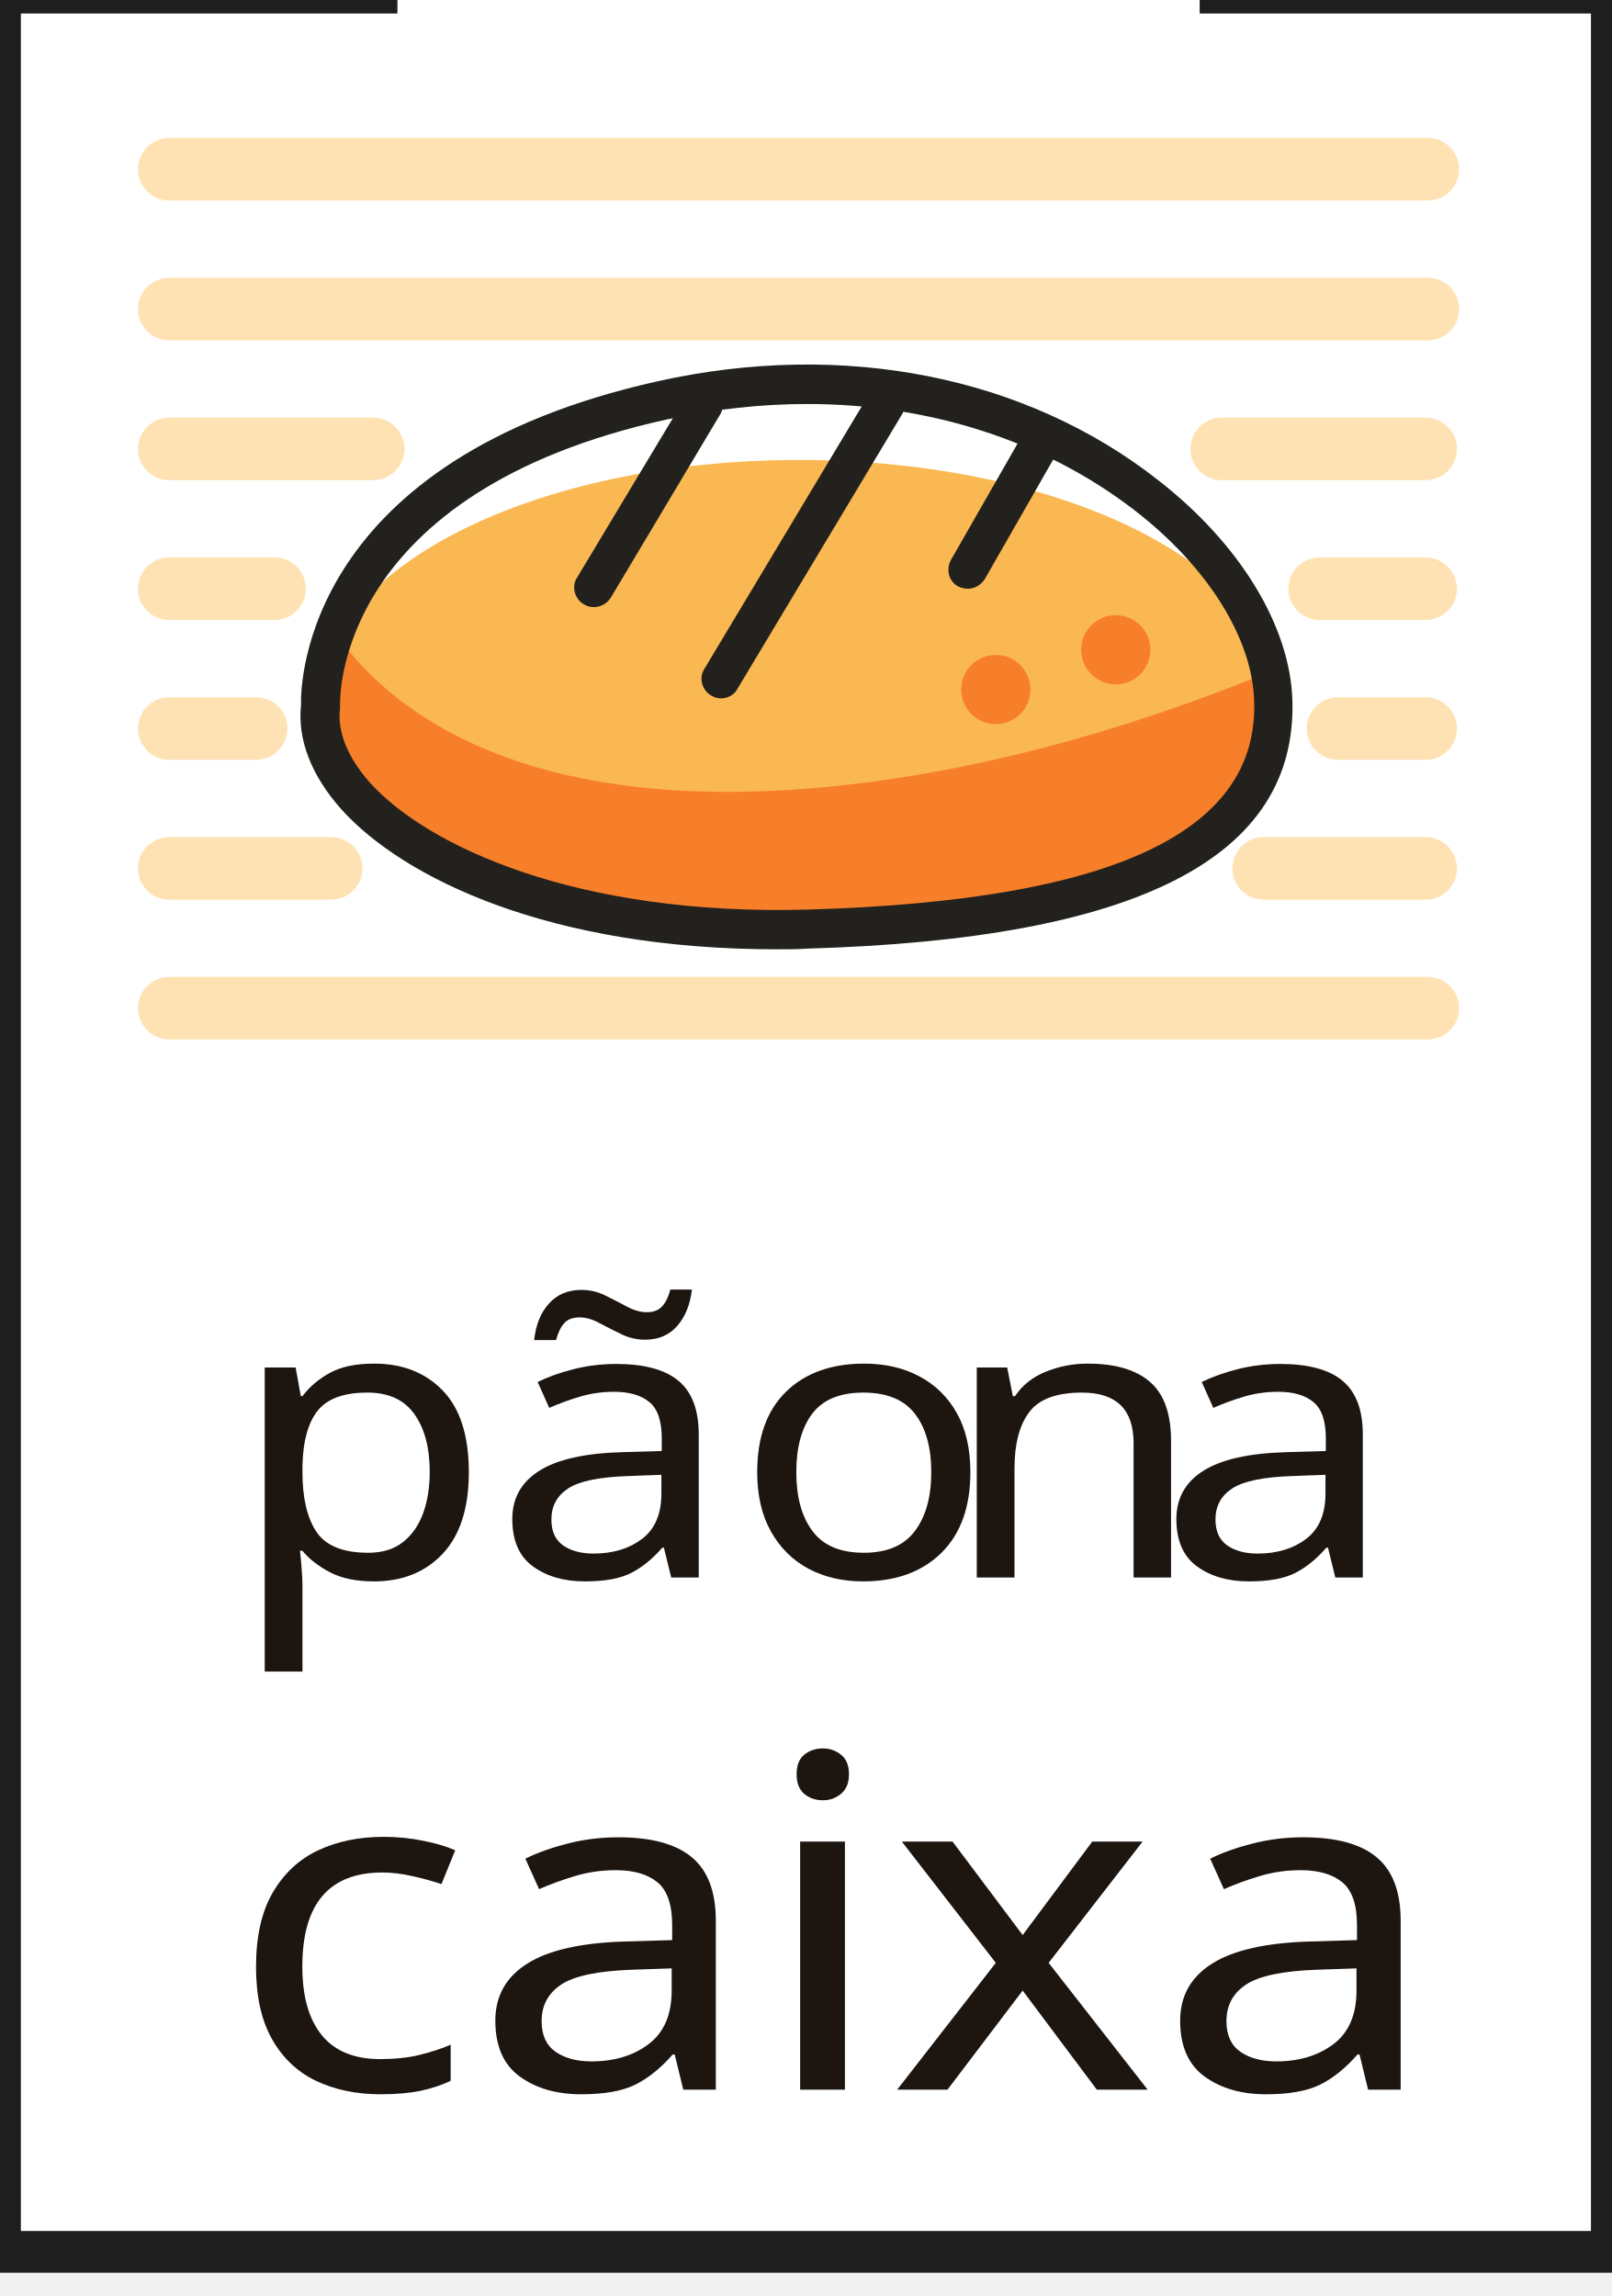
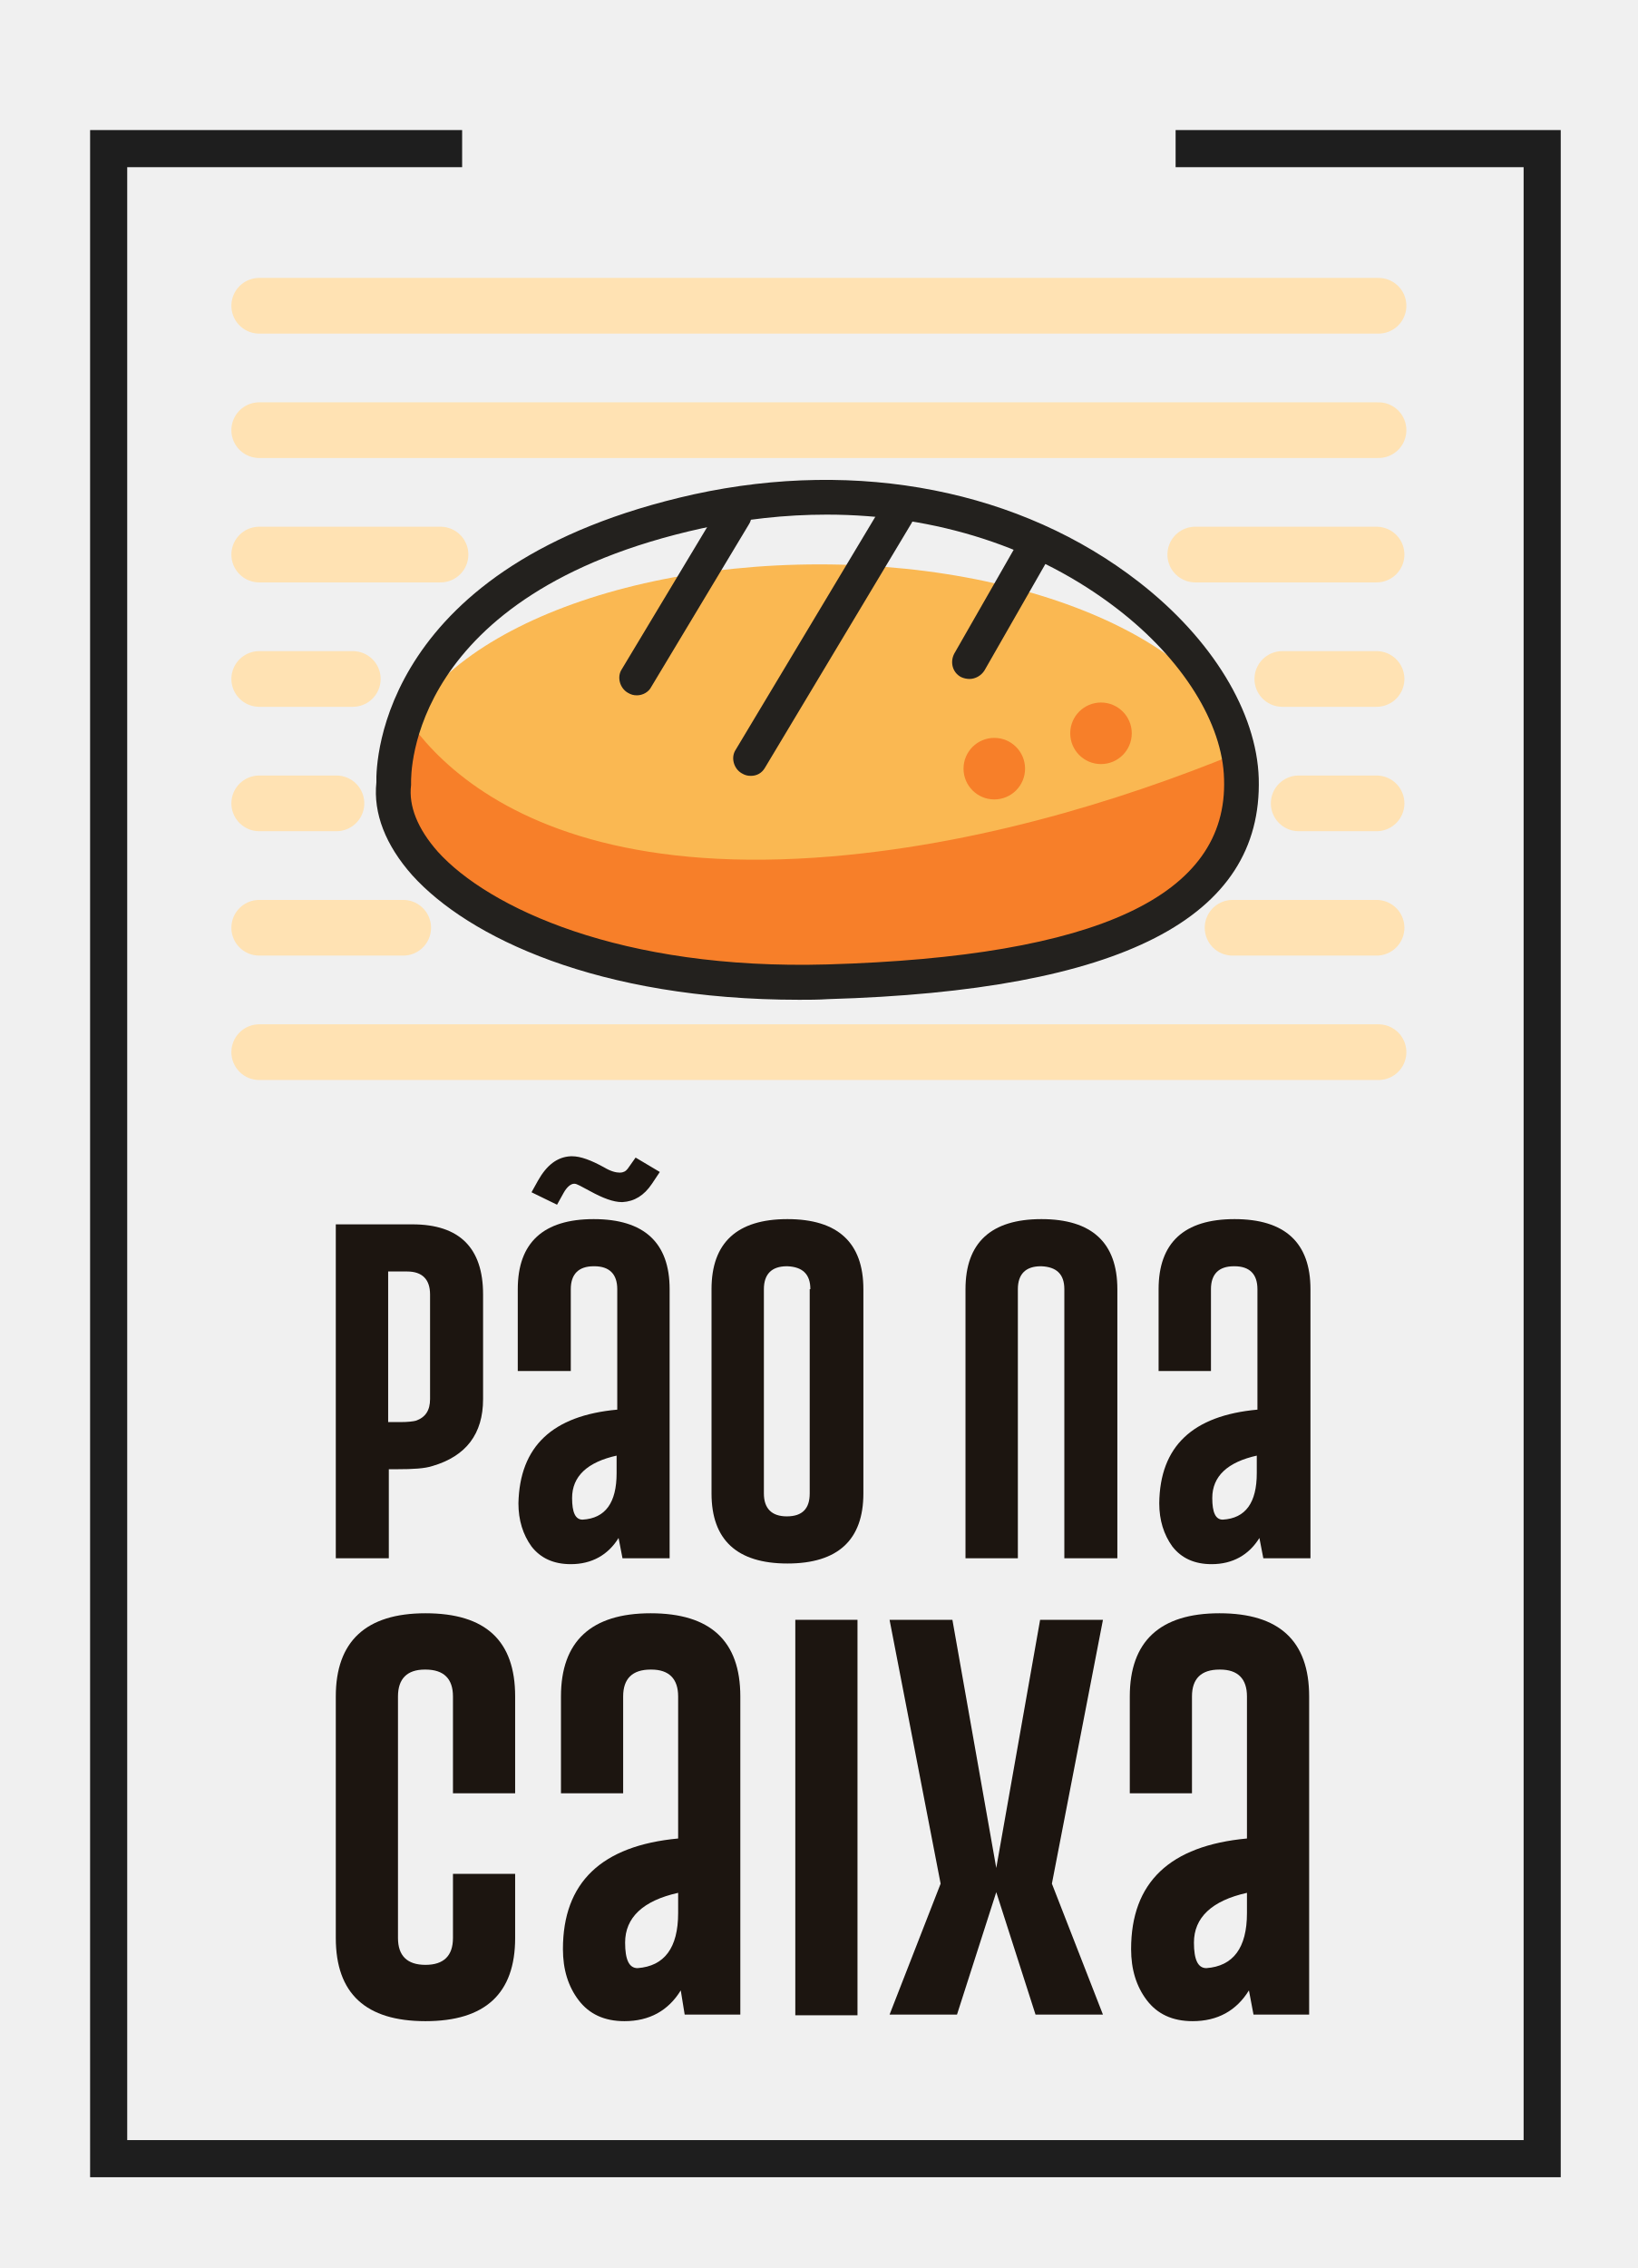
- <svg xmlns="http://www.w3.org/2000/svg" xmlns:xlink="http://www.w3.org/1999/xlink" version="1.1" id="Camada_1" x="0px" y="0px" viewBox="0 0 219 312" style="enable-background:new 0 0 219 312;" xml:space="preserve">
+ <svg xmlns="http://www.w3.org/2000/svg" xmlns:xlink="http://www.w3.org/1999/xlink" version="1.1" id="Camada_1" x="0px" y="0px" viewBox="0 0 250.2 346.4" style="enable-background:new 0 0 250.2 346.4;" xml:space="preserve">
  <style type="text/css">
- 	.st0{fill:#FFFFFF;}
- 	.st1{fill:#1C1510;}
- 	.st2{font-family:'GoboldExtra2';}
- 	.st3{font-size:53.237px;}
- 	.st4{letter-spacing:-4.6;}
- 	.st5{font-family:'GoboldUplow';}
- 	.st6{font-size:62.927px;}
- 	.st7{fill:none;stroke:#1E1E1E;stroke-width:5.669;stroke-miterlimit:10;}
- 	.st8{fill:none;stroke:#FFE2B3;stroke-width:8.504;stroke-linecap:round;stroke-linejoin:round;stroke-miterlimit:10;}
- 	.st9{fill:#FAB852;}
- 	.st10{clip-path:url(#SVGID_2_);}
- 	.st11{fill:#F77F29;}
- 	.st12{fill:#23211E;}
+ 	.st0{fill:#1C1510;}
+ 	.st1{fill:none;stroke:#1E1E1E;stroke-width:5.669;stroke-miterlimit:10;}
+ 	.st2{fill:none;stroke:#FFE2B3;stroke-width:8.504;stroke-linecap:round;stroke-linejoin:round;stroke-miterlimit:10;}
+ 	.st3{fill:#FAB852;}
+ 	.st4{clip-path:url(#SVGID_2_);}
+ 	.st5{fill:#F77F29;}
+ 	.st6{fill:#23211E;}
</style>
-   <rect y="-1" class="st0" width="219" height="307" />
-   <text transform="matrix(1.0969 0 0 1 31 214.3623)">
-     <tspan x="0" y="0" class="st1 st2 st3">pão</tspan>
-     <tspan x="79.7" y="0" class="st1 st2 st3 st4"> </tspan>
-     <tspan x="88.2" y="0" class="st1 st5 st3">n</tspan>
-     <tspan x="115" y="0" class="st1 st2 st3">a</tspan>
-     <tspan x="0" y="69.6" class="st1 st2 st6">caixa</tspan>
-   </text>
-   <polyline class="st7" points="163,-1 219,-1 219,306 0,306 0,-1 54,-1 " />
-   <line class="st8" x1="23" y1="42" x2="194" y2="42" />
  <g>
-     <line class="st8" x1="23" y1="80" x2="37.3" y2="80" />
-     <line class="st8" x1="23" y1="61" x2="50.7" y2="61" />
-     <line class="st8" x1="23" y1="99" x2="34.8" y2="99" />
-     <line class="st8" x1="23" y1="118" x2="45" y2="118" />
+     <path class="st0" d="M51.2,187H63c7.2,0,10.8,3.6,10.8,10.7v16c0,5.3-2.6,8.7-7.7,10.2c-1.2,0.4-3,0.5-5.4,0.5h-1.3V238h-8.1V187z    M59.3,194.2v23h1.9c1.1,0,1.9-0.1,2.3-0.2c1.5-0.5,2.2-1.6,2.2-3.3v-16c0-2.3-1.2-3.5-3.5-3.5H59.3z" />
+     <path class="st0" d="M94.3,215.3v-18.4c0-2.3-1.2-3.5-3.5-3.5h-0.1c-2.3,0-3.5,1.2-3.5,3.5v12.5h-8.1v-12.5   c0-7.1,3.9-10.7,11.6-10.7c7.7,0,11.6,3.6,11.6,10.7V238h-7.2l-0.6-3.1c-1.6,2.6-4.1,4-7.3,4c-2.6,0-4.6-0.9-6-2.7   c-1.3-1.8-2-4-2-6.6C79.4,220.9,84.4,216.2,94.3,215.3z M85.1,184l-3.9-1.9l1-1.8c1.3-2.3,2.9-3.6,5-3.7h0.2c1.3,0,2.9,0.6,4.9,1.7   c1,0.6,1.8,0.8,2.4,0.8c0.5,0,0.9-0.2,1.2-0.6l1.2-1.7l3.7,2.2l-1.2,1.8c-1.2,1.8-2.7,2.7-4.5,2.8H95c-1.3,0-2.9-0.6-4.9-1.7   c-1.3-0.7-2-1.1-2.3-1.1h-0.1c-0.5,0-1.1,0.5-1.6,1.4L85.1,184z M94.3,222.3c-4.6,1-6.9,3.2-6.9,6.5c0,2.2,0.5,3.3,1.6,3.3   c3.5-0.2,5.2-2.6,5.2-7.1V222.3z" />
+     <path class="st0" d="M131.9,228.1c0,7.1-3.9,10.7-11.6,10.7c-7.7,0-11.6-3.6-11.6-10.7v-31.2c0-7.1,3.9-10.7,11.6-10.7   c7.7,0,11.6,3.6,11.6,10.7V228.1z M123.8,196.9c0-2.3-1.2-3.4-3.5-3.5h-0.1c-2.3,0-3.5,1.2-3.5,3.5v31.2c0,2.3,1.2,3.5,3.5,3.5   c2.4,0,3.5-1.2,3.5-3.5V196.9z" />
+     <path class="st0" d="M155.6,238h-8.1v-41.1c0-7.1,3.9-10.7,11.6-10.7c7.7,0,11.6,3.6,11.6,10.7V238h-8.1v-41.1   c0-2.3-1.2-3.4-3.5-3.5h-0.1c-2.3,0-3.5,1.2-3.5,3.5V238z" />
+     <path class="st0" d="M192.1,215.3v-18.4c0-2.3-1.2-3.5-3.5-3.5h-0.1c-2.3,0-3.5,1.2-3.5,3.5v12.5H177v-12.5   c0-7.1,3.9-10.7,11.6-10.7c7.7,0,11.6,3.6,11.6,10.7V238H193l-0.6-3.1c-1.6,2.6-4.1,4-7.3,4c-2.6,0-4.6-0.9-6-2.7   c-1.3-1.8-2-4-2-6.6C177.2,220.9,182.2,216.2,192.1,215.3z M192.1,222.3c-4.6,1-6.9,3.2-6.9,6.5c0,2.2,0.5,3.3,1.6,3.3   c3.5-0.2,5.2-2.6,5.2-7.1V222.3z" />
+     <path class="st0" d="M78.7,296c0,8.5-4.6,12.7-13.7,12.7c-9.1,0-13.7-4.2-13.7-12.7v-36.9c0-8.4,4.6-12.7,13.7-12.7   c9.2,0,13.7,4.2,13.7,12.7v14.8h-9.5v-14.8c0-2.7-1.4-4.1-4.2-4.1h-0.1c-2.7,0-4.1,1.4-4.1,4.1V296c0,2.7,1.4,4.1,4.2,4.1   c2.8,0,4.2-1.4,4.2-4.1v-9.8h9.5V296z" />
+     <path class="st0" d="M103.6,280.8v-21.7c0-2.7-1.4-4.1-4.1-4.1h-0.1c-2.8,0-4.2,1.4-4.2,4.1v14.8h-9.5v-14.8   c0-8.4,4.6-12.7,13.7-12.7c9.1,0,13.7,4.2,13.7,12.7v48.6h-8.5L104,304c-1.9,3.1-4.8,4.7-8.6,4.7c-3.1,0-5.4-1.1-7-3.2   c-1.6-2.1-2.4-4.7-2.4-7.8C86,287.5,91.9,281.9,103.6,280.8z M103.6,289.1c-5.4,1.2-8.1,3.8-8.1,7.6c0,2.6,0.6,3.9,1.9,3.9   c4.1-0.3,6.2-3.1,6.2-8.4V289.1z" />
+     <path class="st0" d="M121.5,247.4h9.5v60.4h-9.5V247.4z" />
+     <path class="st0" d="M152.2,285.3l6.7-37.9h9.6l-7.8,40.3l7.8,20h-10.3l-6-18.7l-6,18.7h-10.3l7.8-20l-7.8-40.3h9.6L152.2,285.3z" />
+     <path class="st0" d="M190.5,280.8v-21.7c0-2.7-1.4-4.1-4.1-4.1h-0.1c-2.8,0-4.2,1.4-4.2,4.1v14.8h-9.5v-14.8   c0-8.4,4.6-12.7,13.7-12.7c9.1,0,13.7,4.2,13.7,12.7v48.6h-8.5l-0.7-3.7c-1.9,3.1-4.8,4.7-8.6,4.7c-3.1,0-5.4-1.1-7-3.2   c-1.6-2.1-2.4-4.7-2.4-7.8C172.8,287.5,178.7,281.9,190.5,280.8z M190.5,289.1c-5.4,1.2-8.1,3.8-8.1,7.6c0,2.6,0.6,3.9,1.9,3.9   c4.1-0.3,6.2-3.1,6.2-8.4V289.1z" />
+   </g>
+   <polyline class="st1" points="179.6,22.7 235.6,22.7 235.6,329.7 16.6,329.7 16.6,22.7 70.6,22.7 " />
+   <line class="st2" x1="39.6" y1="65.7" x2="210.6" y2="65.7" />
+   <g>
+     <line class="st2" x1="39.6" y1="103.7" x2="53.9" y2="103.7" />
+     <line class="st2" x1="39.6" y1="84.7" x2="67.3" y2="84.7" />
+     <line class="st2" x1="39.6" y1="122.7" x2="51.4" y2="122.7" />
+     <line class="st2" x1="39.6" y1="141.7" x2="61.6" y2="141.7" />
  </g>
  <g>
-     <line class="st8" x1="193.7" y1="80" x2="179.3" y2="80" />
-     <line class="st8" x1="193.7" y1="61" x2="166" y2="61" />
-     <line class="st8" x1="193.7" y1="99" x2="181.8" y2="99" />
-     <line class="st8" x1="193.7" y1="118" x2="171.7" y2="118" />
+     <line class="st2" x1="210.3" y1="103.7" x2="195.9" y2="103.7" />
+     <line class="st2" x1="210.3" y1="84.7" x2="182.6" y2="84.7" />
+     <line class="st2" x1="210.3" y1="122.7" x2="198.4" y2="122.7" />
+     <line class="st2" x1="210.3" y1="141.7" x2="188.3" y2="141.7" />
  </g>
-   <line class="st8" x1="23" y1="137" x2="194" y2="137" />
-   <line class="st8" x1="23" y1="23" x2="194" y2="23" />
+   <line class="st2" x1="39.6" y1="160.7" x2="210.6" y2="160.7" />
+   <line class="st2" x1="39.6" y1="46.7" x2="210.6" y2="46.7" />
  <g>
    <g>
-       <ellipse class="st9" cx="108.6" cy="95.3" rx="65.1" ry="32.8" />
+       <ellipse class="st3" cx="125.2" cy="119" rx="65.1" ry="32.8" />
    </g>
    <g>
      <defs>
-         <path id="SVGID_1_" d="M43.5,95.9c0,0-1.4-30.9,46.5-41.5c47.7-10.5,82.4,19.2,83,40.9c0.6,19.9-21.1,29.7-63.2,31     C67.7,127.5,41.7,110.2,43.5,95.9z" />
+         <path id="SVGID_1_" d="M60.1,119.6c0,0-1.4-30.9,46.5-41.5c47.7-10.5,82.4,19.2,83,40.9c0.6,19.9-21.1,29.7-63.2,31     C84.3,151.2,58.3,133.9,60.1,119.6z" />
      </defs>
      <clipPath id="SVGID_2_">
        <use xlink:href="#SVGID_1_" style="overflow:visible;" />
      </clipPath>
-       <g class="st10">
-         <path class="st11" d="M42.3,79.8c0,0,9.9,32.2,68.2,27.3c49.6-4.2,92.9-31,92.9-31l-2.5,49.6l-60.7,11.2l-92.9-5L32.4,117     L42.3,79.8z" />
+       <g class="st4">
+         <path class="st5" d="M58.9,103.5c0,0,9.9,32.2,68.2,27.3c49.6-4.2,92.9-31,92.9-31l-2.5,49.6l-60.7,11.2l-92.9-5L49,140.7     L58.9,103.5z" />
      </g>
    </g>
    <g>
-       <path class="st12" d="M105.5,129c-30.8,0-50.6-9.6-59.1-19c-4.1-4.6-6-9.5-5.5-14.2c-0.1-3.3,0.8-33.4,48.5-44    c25.2-5.6,49.9-0.7,67.9,13.4c11.2,8.7,18,19.9,18.3,30c0.6,21.3-20.9,32.4-65.8,33.7C108.4,129,106.9,129,105.5,129z M109.7,54.9    c-6.3,0-12.7,0.7-19.1,2.1c-44.9,9.9-44.4,37.7-44.4,38.8l0,0.2l0,0.2c-0.4,3.2,1,6.7,4.1,10.2c7.7,8.5,27.9,18.1,59.5,17.2    c41.3-1.2,61.2-10.5,60.6-28.3c-0.2-8.5-6.3-18.3-16.3-26C141.9,59.9,126.3,54.9,109.7,54.9z" />
+       <path class="st6" d="M122.1,152.7c-30.8,0-50.6-9.6-59.1-19c-4.1-4.6-6-9.5-5.5-14.2c-0.1-3.3,0.8-33.4,48.5-44    C131.2,70,156,74.9,174,88.9c11.2,8.7,18,19.9,18.3,30c0.6,21.3-20.9,32.4-65.8,33.7C125,152.7,123.5,152.7,122.1,152.7z     M126.3,78.6c-6.3,0-12.7,0.7-19.1,2.1c-44.9,9.9-44.4,37.7-44.4,38.8l0,0.2l0,0.2c-0.4,3.2,1,6.7,4.1,10.2    c7.7,8.5,27.9,18.1,59.5,17.2c41.3-1.2,61.2-10.5,60.6-28.3c-0.2-8.5-6.3-18.3-16.3-26C158.5,83.6,143,78.6,126.3,78.6z" />
    </g>
    <g>
-       <path class="st12" d="M80.7,82.5c-0.5,0-0.9-0.1-1.4-0.4c-1.2-0.7-1.7-2.4-0.9-3.6l14.9-24.8c0.7-1.2,2.4-1.7,3.6-0.9    c1.2,0.7,1.7,2.4,0.9,3.6L83,81.2C82.5,82,81.6,82.5,80.7,82.5z" />
+       <path class="st6" d="M97.3,106.2c-0.5,0-0.9-0.1-1.4-0.4c-1.2-0.7-1.7-2.4-0.9-3.6l14.9-24.8c0.7-1.2,2.4-1.7,3.6-0.9    c1.2,0.7,1.7,2.4,0.9,3.6l-14.9,24.8C99.1,105.7,98.2,106.2,97.3,106.2z" />
    </g>
    <g>
-       <path class="st12" d="M131.5,80c-0.4,0-0.9-0.1-1.3-0.3c-1.3-0.7-1.7-2.3-1-3.6l9.9-17.3c0.7-1.3,2.3-1.7,3.6-1    c1.3,0.7,1.7,2.3,1,3.6l-9.9,17.3C133.3,79.5,132.4,80,131.5,80z" />
+       <path class="st6" d="M148.1,103.7c-0.4,0-0.9-0.1-1.3-0.3c-1.3-0.7-1.7-2.3-1-3.6l9.9-17.3c0.7-1.3,2.3-1.7,3.6-1    c1.3,0.7,1.7,2.3,1,3.6l-9.9,17.3C149.9,103.2,149,103.7,148.1,103.7z" />
    </g>
    <g>
-       <path class="st12" d="M98,94.9c-0.5,0-0.9-0.1-1.4-0.4c-1.2-0.7-1.7-2.4-0.9-3.6l22.3-37.2c0.7-1.2,2.4-1.7,3.6-0.9    c1.2,0.7,1.7,2.4,0.9,3.6l-22.3,37.2C99.8,94.4,98.9,94.9,98,94.9z" />
+       <path class="st6" d="M114.7,118.5c-0.5,0-0.9-0.1-1.4-0.4c-1.2-0.7-1.7-2.4-0.9-3.6l22.3-37.2c0.7-1.2,2.4-1.7,3.6-0.9    c1.2,0.7,1.7,2.4,0.9,3.6l-22.3,37.2C116.4,118.1,115.6,118.5,114.7,118.5z" />
    </g>
    <g>
-       <circle class="st11" cx="135.3" cy="93.7" r="4.7" />
+       <circle class="st5" cx="151.9" cy="117.4" r="4.7" />
    </g>
    <g>
-       <circle class="st11" cx="151.6" cy="88.3" r="4.7" />
+       <circle class="st5" cx="168.2" cy="112" r="4.7" />
    </g>
  </g>
</svg>
